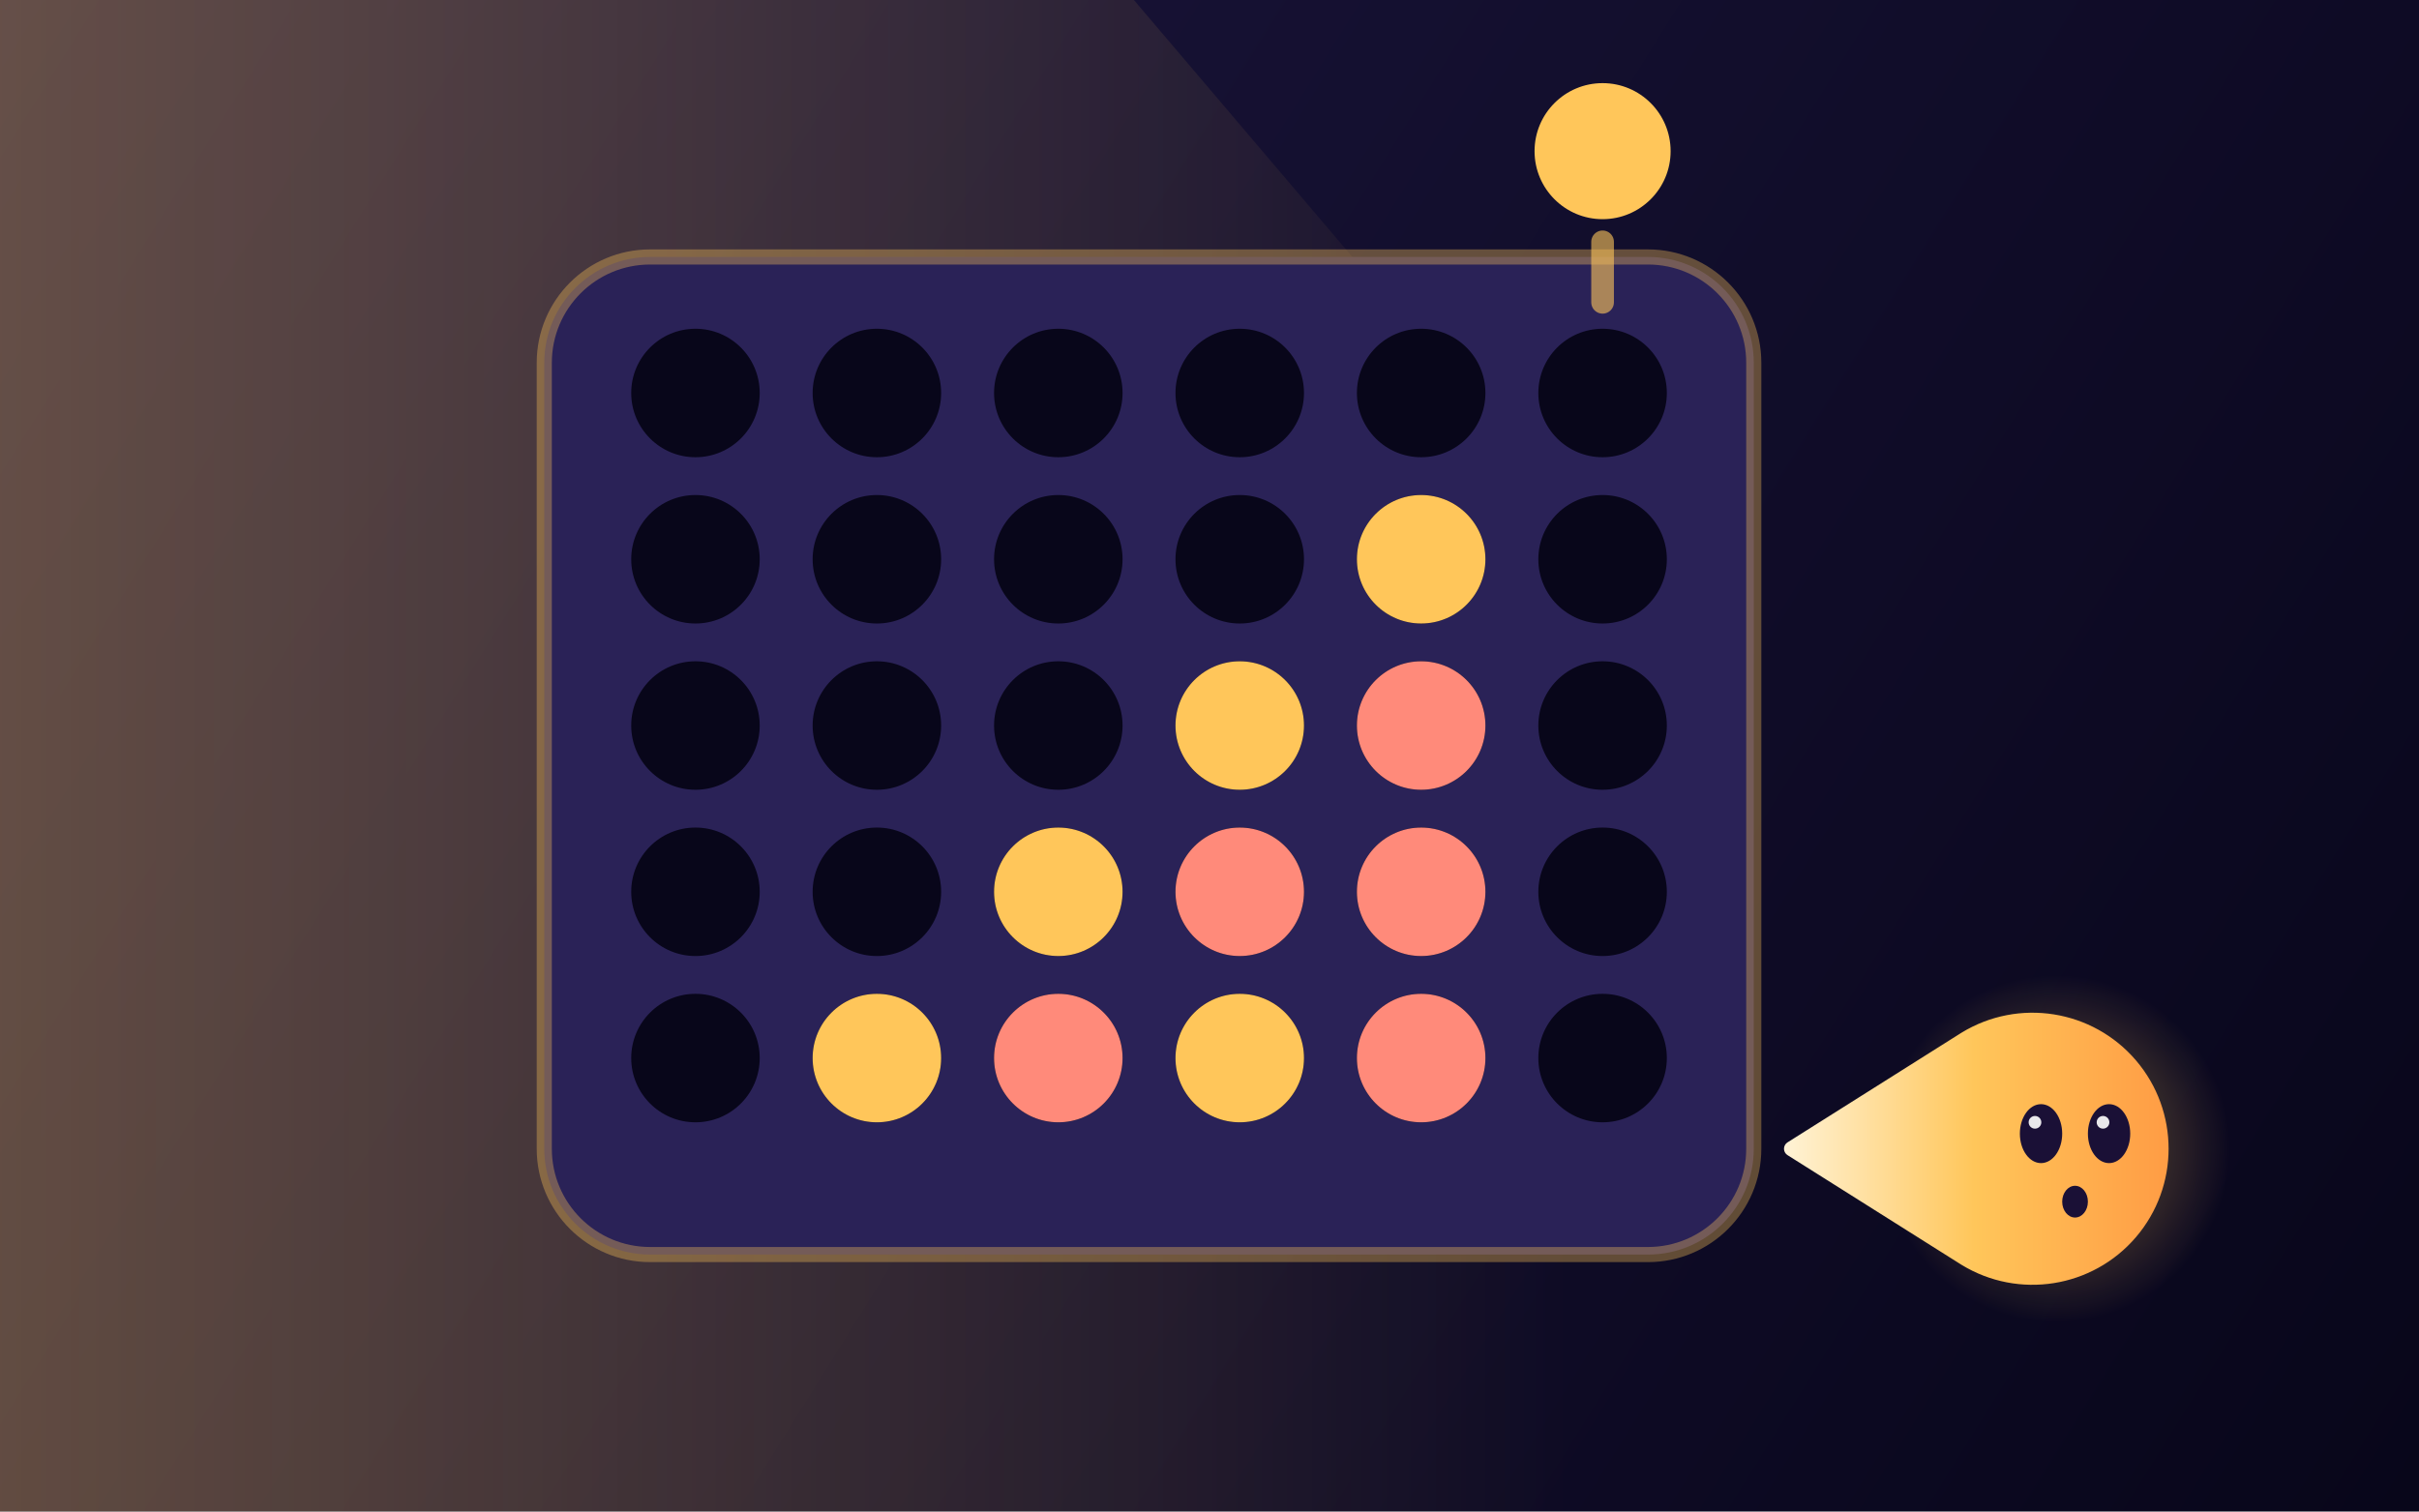
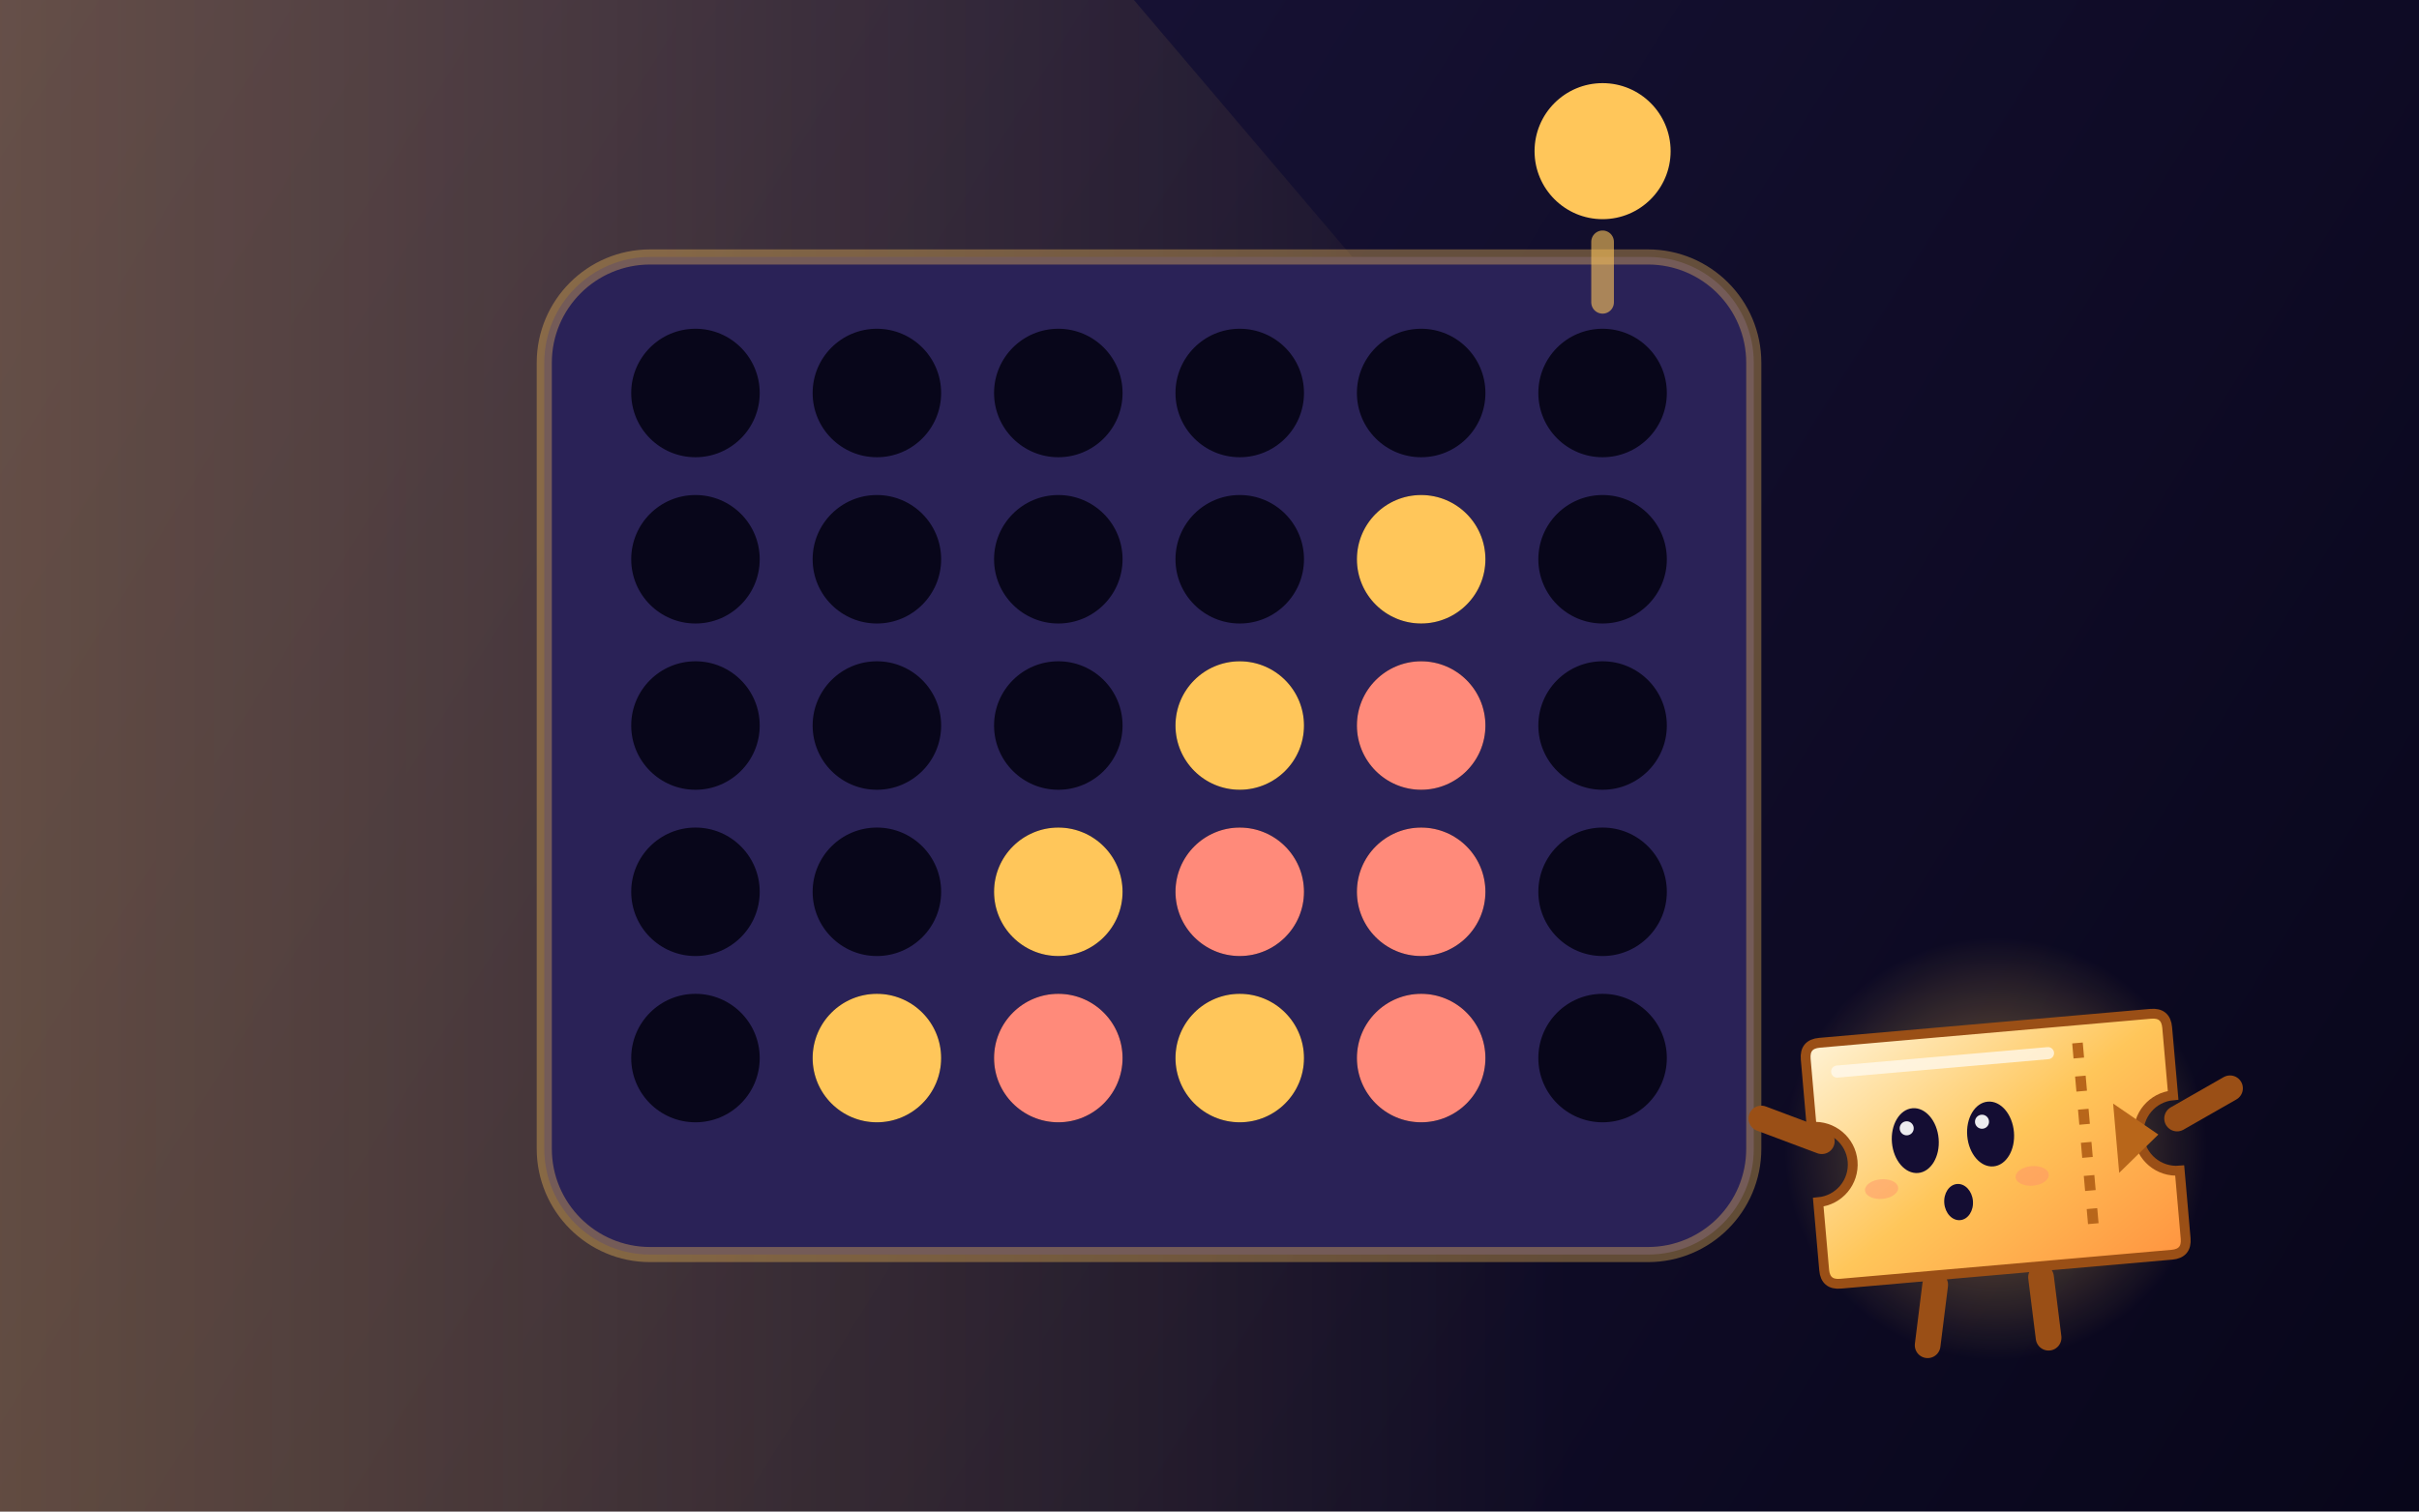
<svg xmlns="http://www.w3.org/2000/svg" viewBox="0 0 320 200" width="320" height="200">
  <defs>
    <linearGradient id="cfb" gradientUnits="userSpaceOnUse" x1="0" y1="0" x2="320" y2="200">
      <stop offset="0" stop-color="#1d1740" stop-opacity="1" />
      <stop offset="1" stop-color="#08061a" stop-opacity="1" />
    </linearGradient>
    <linearGradient id="cfl" gradientUnits="userSpaceOnUse" x1="0" y1="0" x2="320" y2="0">
      <stop offset="0" stop-color="#ffc65a" stop-opacity="0.32" />
      <stop offset="0.65" stop-color="#ffc65a" stop-opacity="0" />
    </linearGradient>
  </defs>
  <rect width="320" height="200" fill="url(#cfb)" />
  <path d="M0 0 L150 0 L320 200 L0 200 Z" fill="url(#cfl)" />
  <rect x="72" y="34" width="160" height="132" rx="14" fill="#2a2257" stroke="#ffc65a" stroke-opacity=".35" stroke-width="2" />
  <circle cx="92" cy="52" r="8.5" fill="#08061a" />
  <circle cx="92" cy="74" r="8.5" fill="#08061a" />
  <circle cx="92" cy="96" r="8.5" fill="#08061a" />
  <circle cx="92" cy="118" r="8.5" fill="#08061a" />
  <circle cx="92" cy="140" r="8.5" fill="#08061a" />
  <circle cx="116" cy="52" r="8.5" fill="#08061a" />
  <circle cx="116" cy="74" r="8.5" fill="#08061a" />
  <circle cx="116" cy="96" r="8.5" fill="#08061a" />
  <circle cx="116" cy="118" r="8.5" fill="#08061a" />
  <circle cx="116" cy="140" r="8.5" fill="#08061a" />
  <circle cx="140" cy="52" r="8.5" fill="#08061a" />
  <circle cx="140" cy="74" r="8.5" fill="#08061a" />
  <circle cx="140" cy="96" r="8.5" fill="#08061a" />
  <circle cx="140" cy="118" r="8.5" fill="#08061a" />
  <circle cx="140" cy="140" r="8.5" fill="#08061a" />
  <circle cx="164" cy="52" r="8.5" fill="#08061a" />
  <circle cx="164" cy="74" r="8.5" fill="#08061a" />
  <circle cx="164" cy="96" r="8.5" fill="#08061a" />
  <circle cx="164" cy="118" r="8.5" fill="#08061a" />
  <circle cx="164" cy="140" r="8.5" fill="#08061a" />
  <circle cx="188" cy="52" r="8.5" fill="#08061a" />
  <circle cx="188" cy="74" r="8.5" fill="#08061a" />
  <circle cx="188" cy="96" r="8.5" fill="#08061a" />
  <circle cx="188" cy="118" r="8.5" fill="#08061a" />
  <circle cx="188" cy="140" r="8.5" fill="#08061a" />
  <circle cx="212" cy="52" r="8.5" fill="#08061a" />
  <circle cx="212" cy="74" r="8.5" fill="#08061a" />
  <circle cx="212" cy="96" r="8.5" fill="#08061a" />
  <circle cx="212" cy="118" r="8.5" fill="#08061a" />
  <circle cx="212" cy="140" r="8.5" fill="#08061a" />
  <circle cx="116" cy="140" r="8.5" fill="#ffc65a" />
  <circle cx="140" cy="140" r="8.5" fill="#ff8a7a" />
  <circle cx="140" cy="118" r="8.5" fill="#ffc65a" />
  <circle cx="164" cy="140" r="8.5" fill="#ffc65a" />
  <circle cx="164" cy="118" r="8.5" fill="#ff8a7a" />
  <circle cx="164" cy="96" r="8.5" fill="#ffc65a" />
  <circle cx="188" cy="140" r="8.5" fill="#ff8a7a" />
  <circle cx="188" cy="118" r="8.5" fill="#ff8a7a" />
  <circle cx="188" cy="96" r="8.5" fill="#ff8a7a" />
  <circle cx="188" cy="74" r="8.5" fill="#ffc65a" />
  <circle cx="212" cy="20" r="9" fill="#ffc65a" />
  <path d="M212 32 V40" stroke="#ffc65a" stroke-width="3" stroke-linecap="round" opacity=".6" />
  <g transform="translate(232 120) scale(1.0)">
    <defs>
-       <linearGradient id="pff" gradientUnits="userSpaceOnUse" x1="4" y1="0" x2="60" y2="0">
-         <stop offset="0" stop-color="#fff3d6" stop-opacity="1" />
-         <stop offset="0.45" stop-color="#ffc65a" stop-opacity="1" />
-         <stop offset="1" stop-color="#ff9440" stop-opacity="1" />
+       <linearGradient id="st1-gold" x1="0" y1="0" x2="1" y2="1">
+         <stop offset="0" stop-color="#fff3d6" />
+         <stop offset=".5" stop-color="#ffc65a" />
+         <stop offset="1" stop-color="#ff9440" />
      </linearGradient>
-       <radialGradient id="pfg" gradientUnits="userSpaceOnUse" cx="40" cy="32" r="23">
-         <stop offset="0" stop-color="#ffc65a" stop-opacity="0.45" />
+       <radialGradient id="st1-glow">
+         <stop offset="0" stop-color="#ffc65a" stop-opacity=".5" />
        <stop offset="1" stop-color="#ffc65a" stop-opacity="0" />
      </radialGradient>
    </defs>
-     <circle cx="40" cy="32" r="23" fill="url(#pfg)" />
-     <path d="M5 32 L28 17.5 A17 17 0 1 1 28 46.5 Z" fill="url(#pff)" stroke="url(#pff)" stroke-width="2" stroke-linejoin="round" />
-     <ellipse cx="38" cy="30" rx="2.8" ry="3.9" fill="#1a1036" />
-     <circle cx="37.2" cy="28.5" r=".84" fill="#fff" opacity=".9" />
-     <ellipse cx="47" cy="30" rx="2.8" ry="3.9" fill="#1a1036" />
-     <circle cx="46.2" cy="28.5" r=".84" fill="#fff" opacity=".9" />
-     <ellipse cx="42.5" cy="39" rx="1.7" ry="2.1" fill="#1a1036" />
+     <circle cx="32" cy="32" r="28" fill="url(#st1-glow)" />
+     <g transform="rotate(-5 32 32)">
+       <path d="M10 16 H54 Q56 16 56 18 V27 A5 5 0 0 0 56 37 V46 Q56 48 54 48 H10 Q8 48 8 46 V37 A5 5 0 0 0 8 27 V18 Q8 16 10 16Z" fill="url(#st1-gold)" stroke="#9a4f16" stroke-width="1.3" />
+       <path d="M44 19 V45" stroke="#b8661a" stroke-width="1.4" stroke-dasharray="2 2.4" />
+       <path d="M48 27.4 L53.6 32 L48 36.6Z" fill="#b8661a" />
+       <path d="M12 20 H40" stroke="#fffaf0" stroke-width="1.6" opacity=".75" stroke-linecap="round" />
+       <ellipse cx="21.5" cy="30" rx="3.1" ry="4.3" fill="#140d33" />
+       <circle cx="20.51" cy="28.28" r="0.93" fill="#fff" opacity=".92" />
+       <ellipse cx="31.5" cy="30" rx="3.1" ry="4.3" fill="#140d33" />
+       <circle cx="30.51" cy="28.28" r="0.93" fill="#fff" opacity=".92" />
+       <ellipse cx="26.5" cy="38.6" rx="1.9" ry="2.4" fill="#140d33" />
+       <ellipse cx="16.5" cy="36" rx="2.2" ry="1.3" fill="#ff8f6a" opacity=".45" />
+       <ellipse cx="36.5" cy="36" rx="2.2" ry="1.3" fill="#ff8f6a" opacity=".45" />
+     </g>
+     <path d="M9 31 L1 28" stroke="#9a4f16" stroke-width="3.4" fill="none" stroke-linecap="round" stroke-linejoin="round" />
+     <path d="M56 28 L63 24" stroke="#9a4f16" stroke-width="3.4" fill="none" stroke-linecap="round" stroke-linejoin="round" />
+     <path d="M24 50 L23 58" stroke="#9a4f16" stroke-width="3.4" fill="none" stroke-linecap="round" stroke-linejoin="round" />
+     <path d="M38 49 L39 57" stroke="#9a4f16" stroke-width="3.4" fill="none" stroke-linecap="round" stroke-linejoin="round" />
  </g>
</svg>
